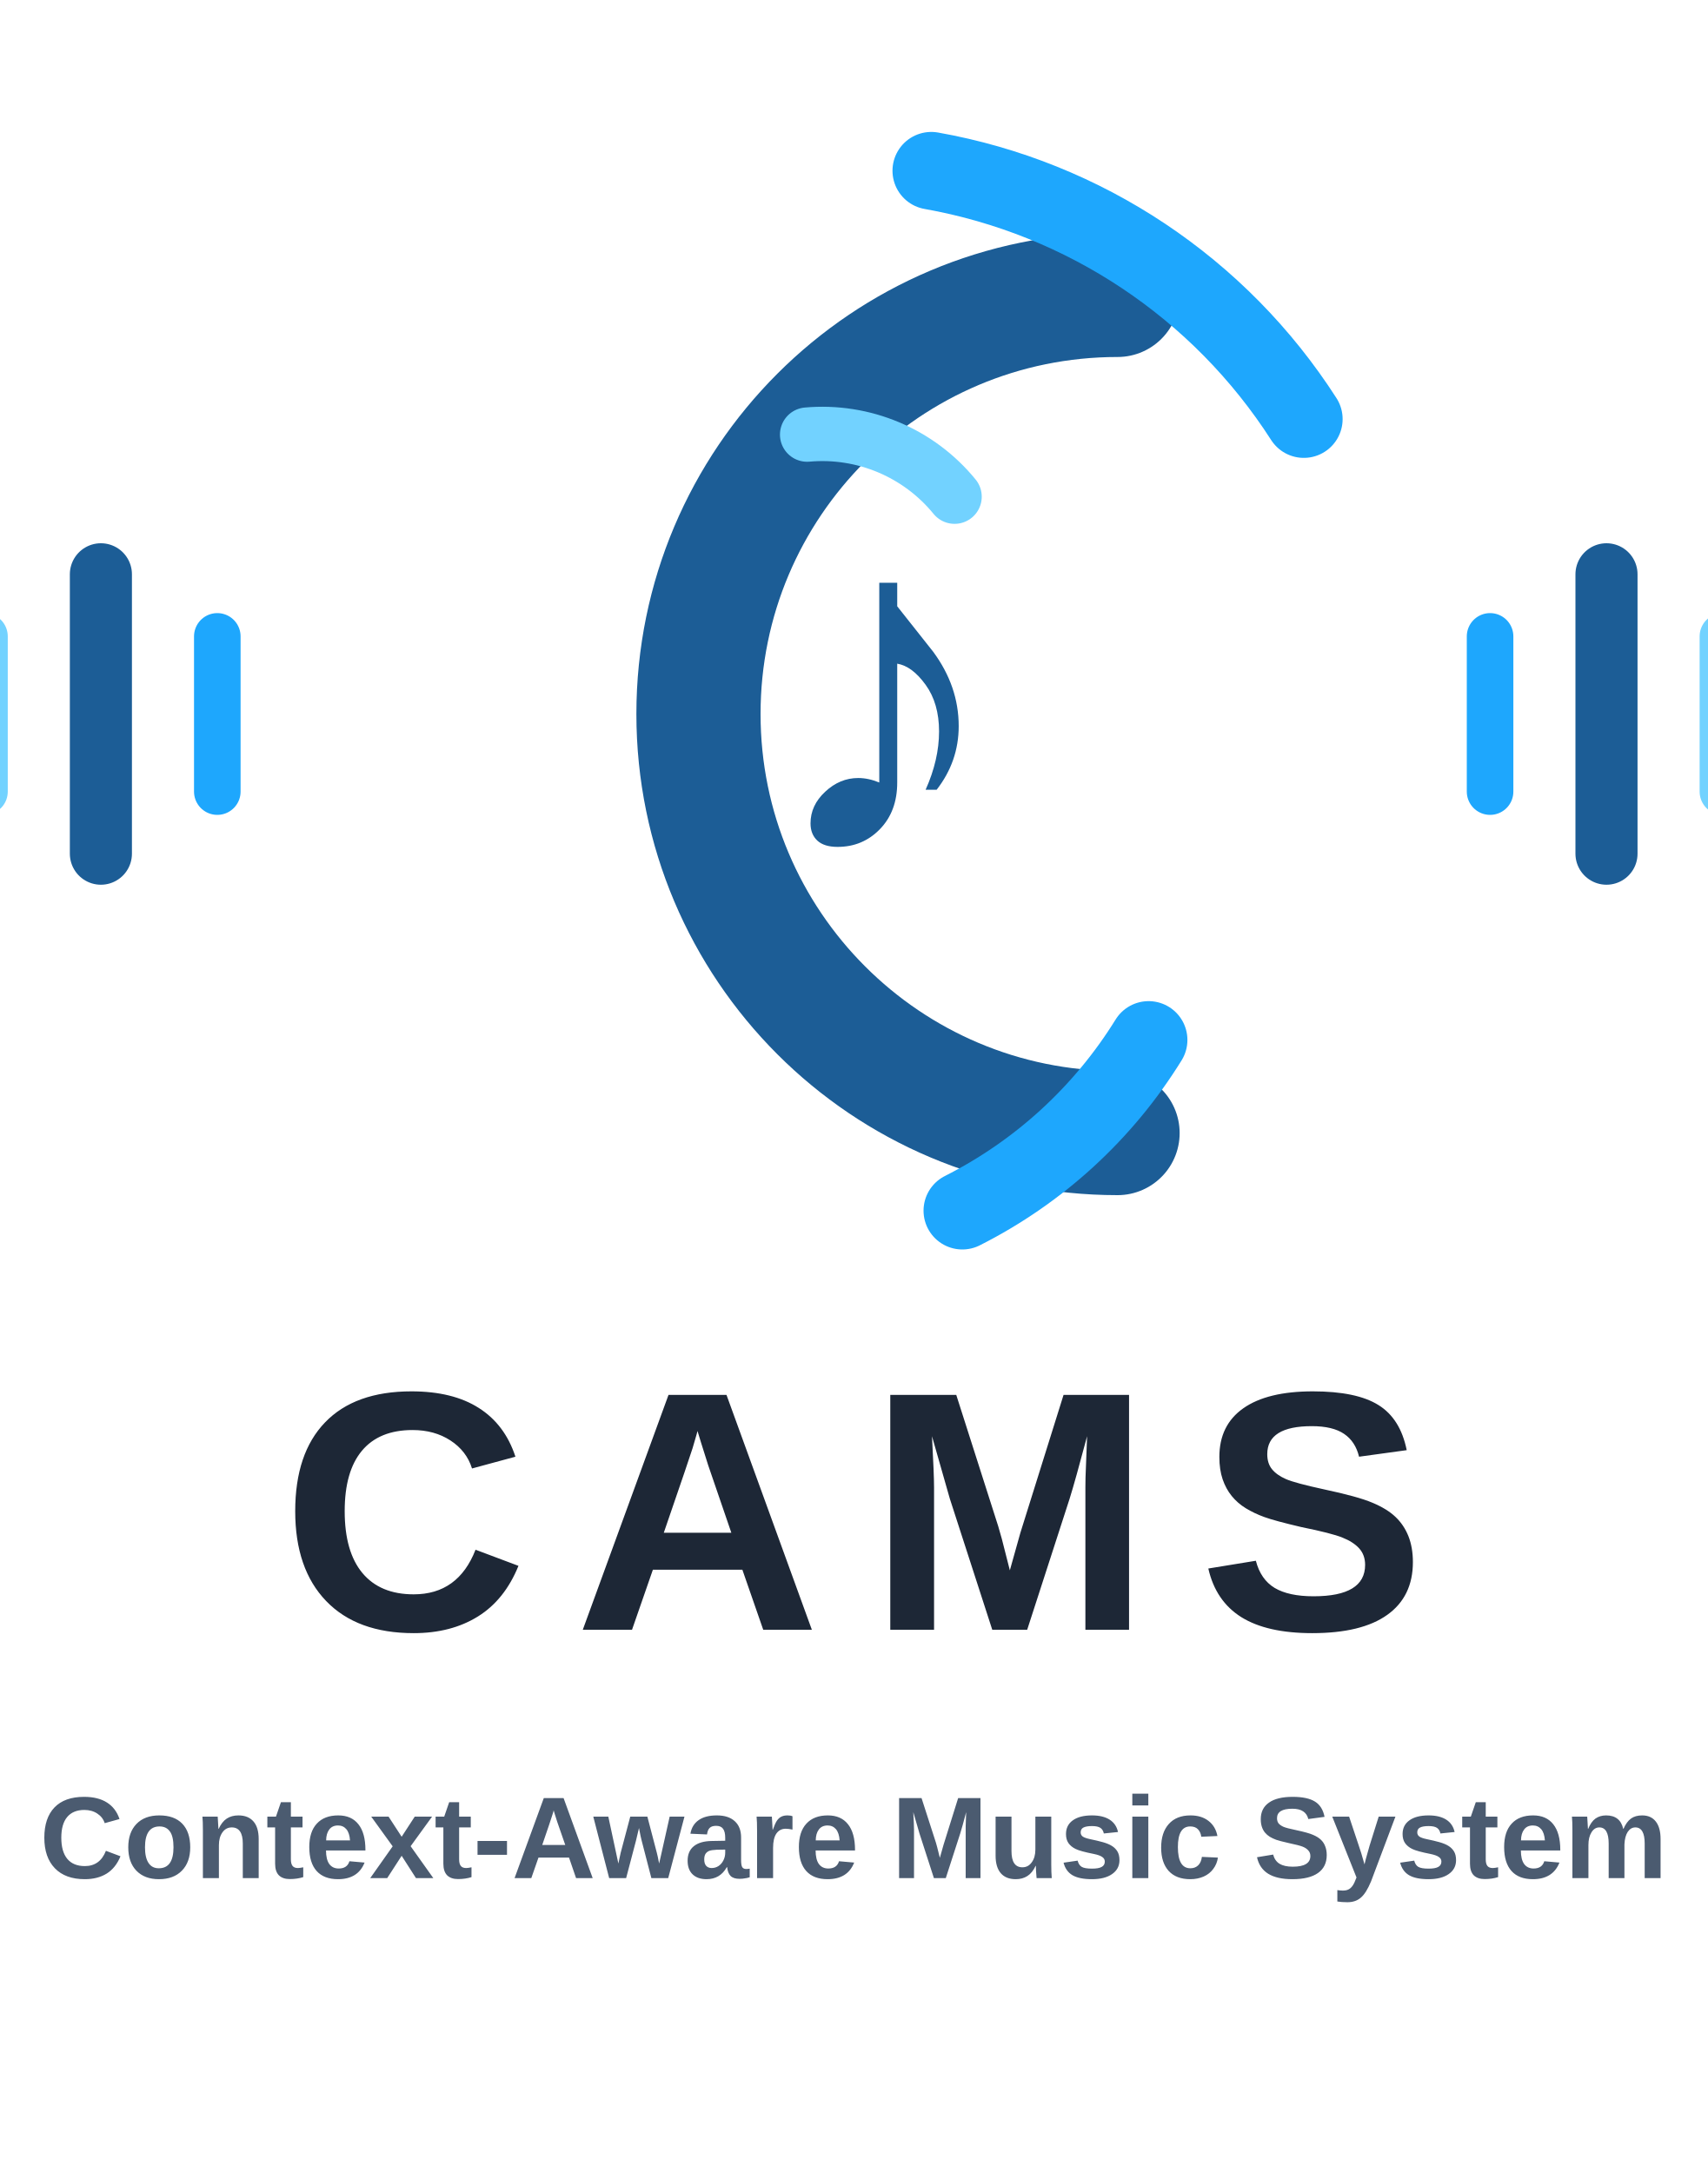
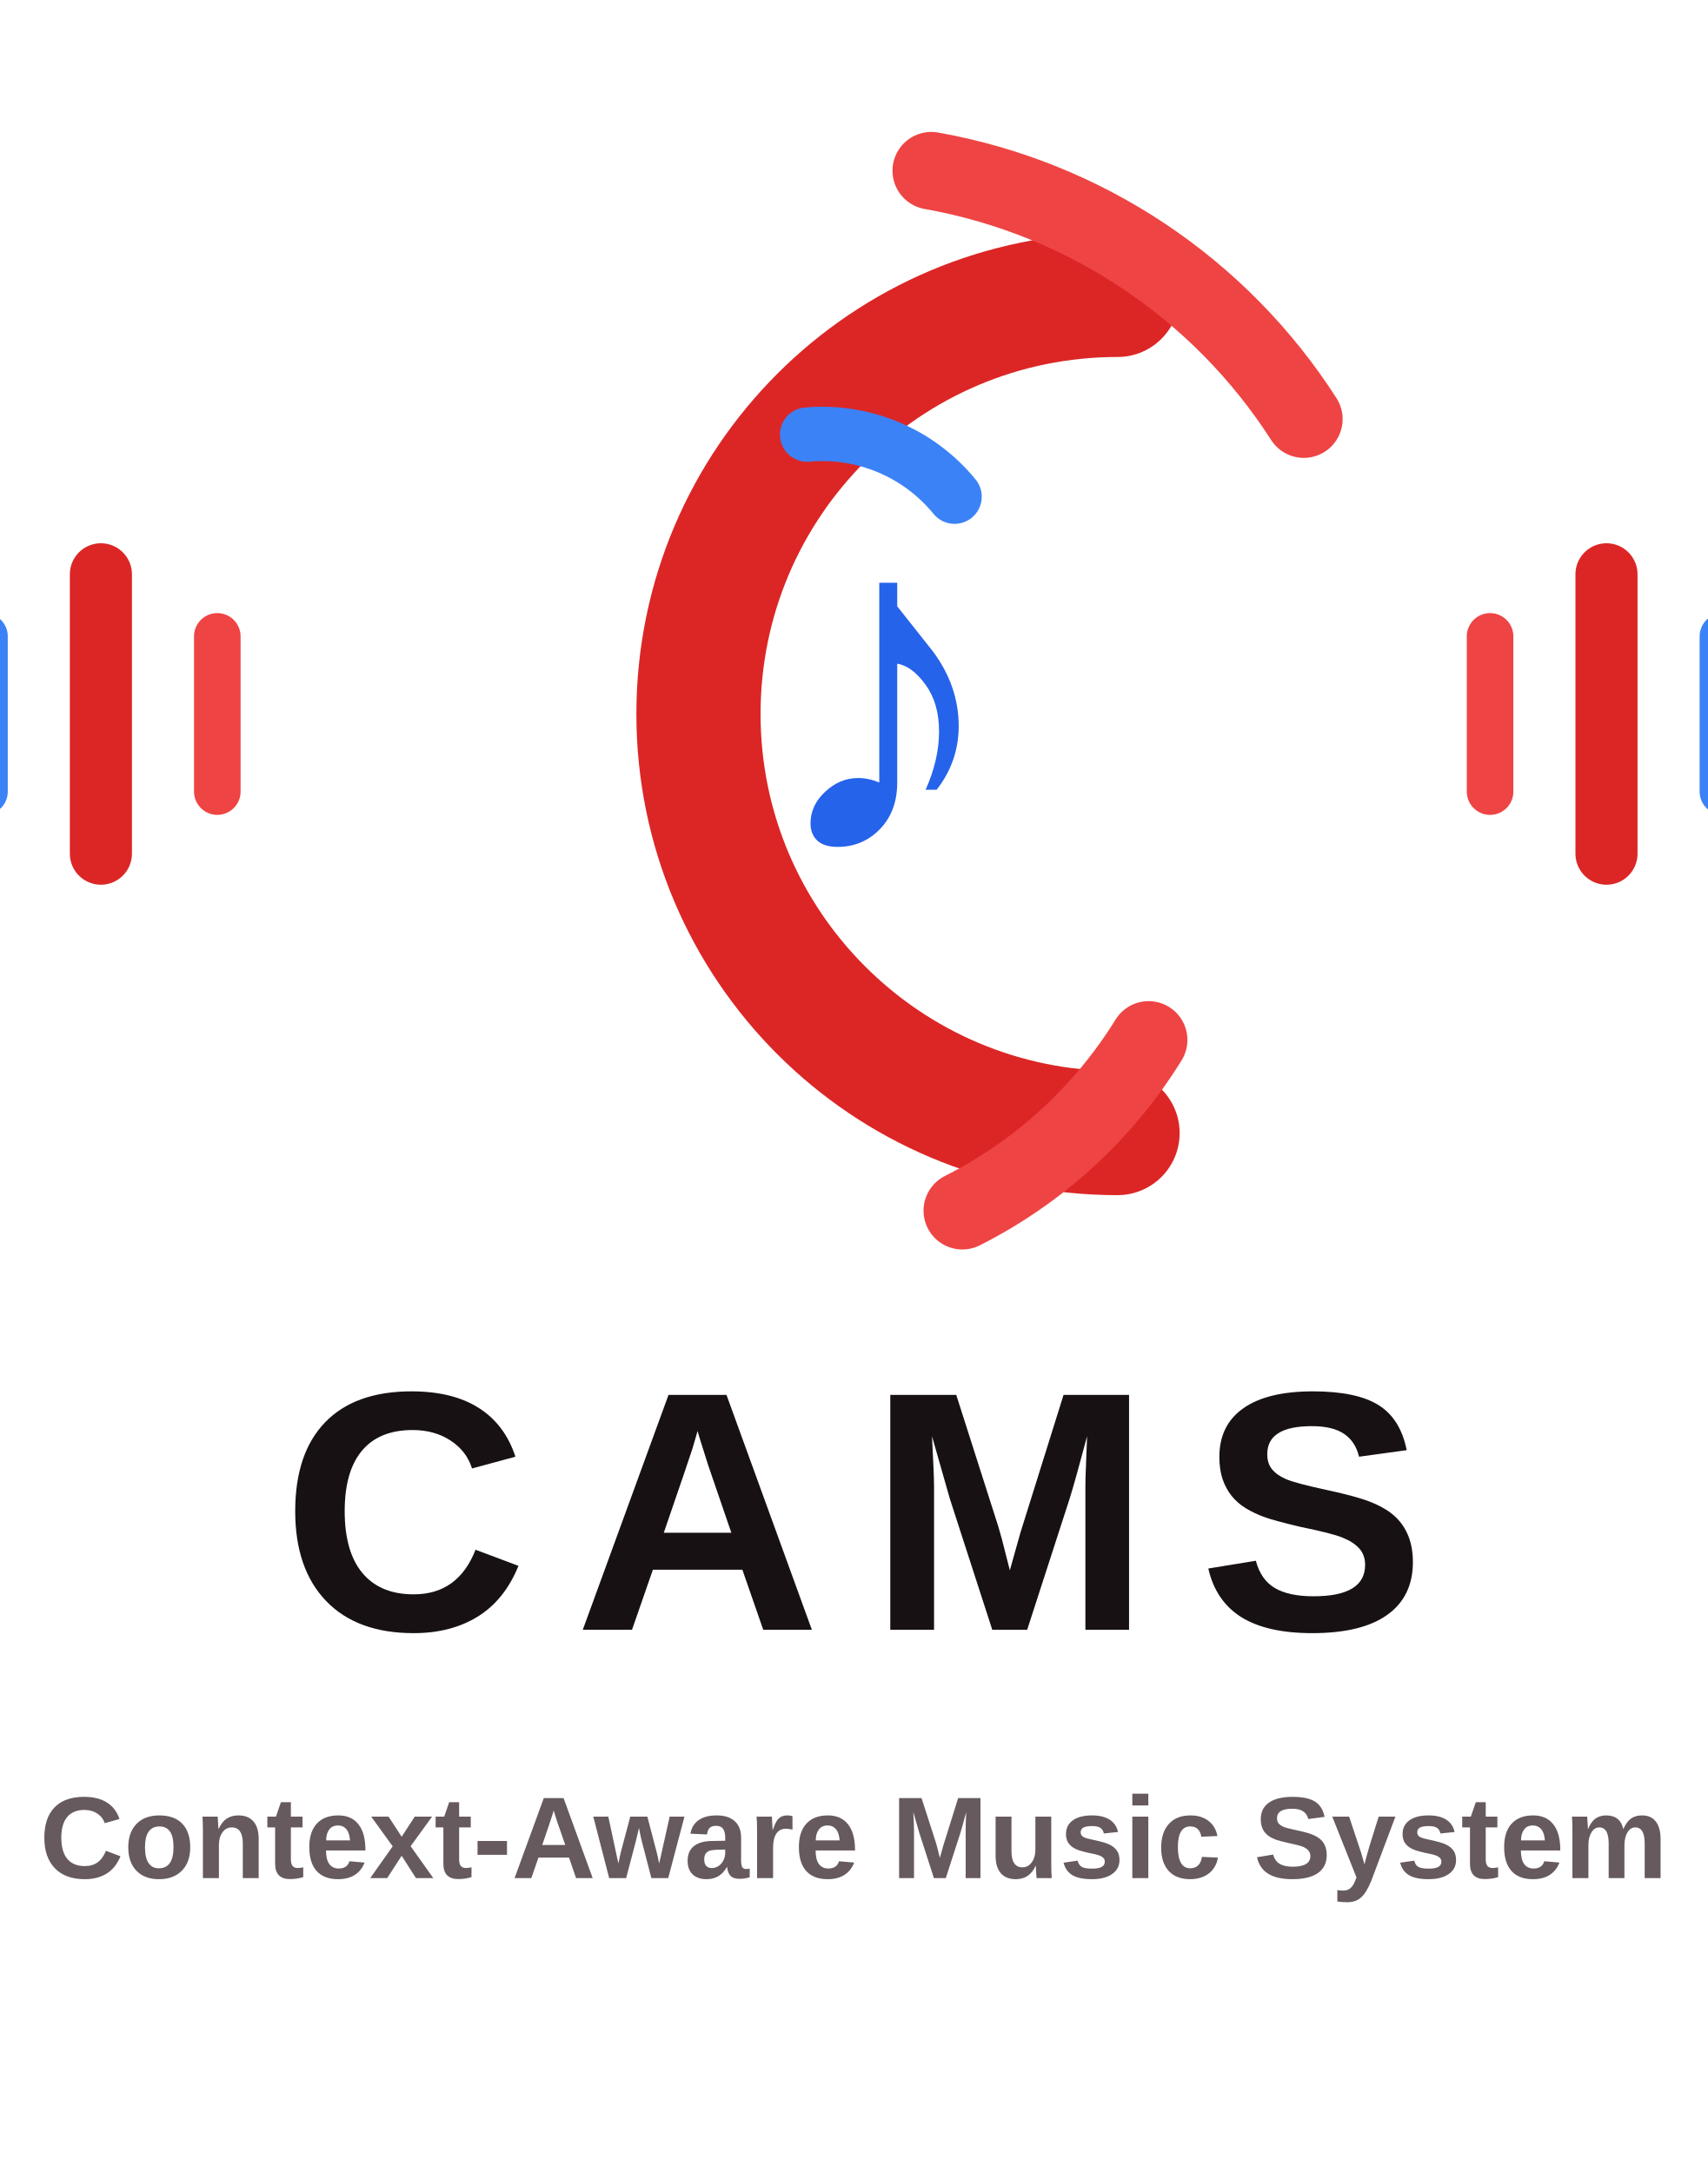
<svg xmlns="http://www.w3.org/2000/svg" width="220" height="280" viewBox="0 0 220 280">
  <g transform="translate(110 92)">
-     <path d="M 34 54 A 54 54 0 1 1 34 -54" fill="none" stroke="#1C5D96" stroke-width="16" stroke-linecap="round" />
-     <path d="M 10 -70 A 72 72 0 0 1 58 -38" fill="none" stroke="#1EA7FD" stroke-width="10" stroke-linecap="round" />
-     <path d="M 38 42 A 60 60 0 0 1 14 64" fill="none" stroke="#1EA7FD" stroke-width="10" stroke-linecap="round" />
-     <path d="M -6 -36 A 22 22 0 0 1 13 -28" fill="none" stroke="#72D2FF" stroke-width="7" stroke-linecap="round" />
+     <path d="M 34 54 A 54 54 0 1 1 34 -54" fill="none" stroke="#dc2626" stroke-width="16" stroke-linecap="round" />
+     <path d="M 10 -70 A 72 72 0 0 1 58 -38" fill="none" stroke="#ef4444" stroke-width="10" stroke-linecap="round" />
+     <path d="M 38 42 A 60 60 0 0 1 14 64" fill="none" stroke="#ef4444" stroke-width="10" stroke-linecap="round" />
+     <path d="M -6 -36 A 22 22 0 0 1 13 -28" fill="none" stroke="#3b82f6" stroke-width="7" stroke-linecap="round" />
    <g fill="none" stroke-linecap="round">
-       <line x1="-82" y1="-10" x2="-82" y2="10" stroke="#1EA7FD" stroke-width="6" />
-       <line x1="-97" y1="-18" x2="-97" y2="18" stroke="#1C5D96" stroke-width="8" />
-       <line x1="-112" y1="-10" x2="-112" y2="10" stroke="#72D2FF" stroke-width="6" />
-       <circle cx="-128" cy="0" r="4" fill="#72D2FF" stroke="none" />
-       <line x1="82" y1="-10" x2="82" y2="10" stroke="#1EA7FD" stroke-width="6" />
-       <line x1="97" y1="-18" x2="97" y2="18" stroke="#1C5D96" stroke-width="8" />
-       <line x1="112" y1="-10" x2="112" y2="10" stroke="#72D2FF" stroke-width="6" />
-       <circle cx="128" cy="0" r="4" fill="#72D2FF" stroke="none" />
+       <line x1="-82" y1="-10" x2="-82" y2="10" stroke="#ef4444" stroke-width="6" />
+       <line x1="-97" y1="-18" x2="-97" y2="18" stroke="#dc2626" stroke-width="8" />
+       <line x1="-112" y1="-10" x2="-112" y2="10" stroke="#3b82f6" stroke-width="6" />
+       <circle cx="-128" cy="0" r="4" fill="#3b82f6" stroke="none" />
+       <line x1="82" y1="-10" x2="82" y2="10" stroke="#ef4444" stroke-width="6" />
+       <line x1="97" y1="-18" x2="97" y2="18" stroke="#dc2626" stroke-width="8" />
+       <line x1="112" y1="-10" x2="112" y2="10" stroke="#3b82f6" stroke-width="6" />
+       <circle cx="128" cy="0" r="4" fill="#3b82f6" stroke="none" />
    </g>
-     <text x="4" y="18" font-family="'Segoe UI', Arial, sans-serif" font-size="62" font-weight="700" fill="#1C5D96" text-anchor="middle">♪</text>
+     <text x="4" y="18" font-family="'Segoe UI', Arial, sans-serif" font-size="62" font-weight="700" fill="#2563eb" text-anchor="middle">♪</text>
  </g>
-   <text x="110" y="210" font-family="'Segoe UI', Arial, sans-serif" font-size="44" font-weight="800" letter-spacing="6" fill="#1D2736" text-anchor="middle">CAMS</text>
-   <text x="110" y="242" font-family="'Segoe UI', Arial, sans-serif" font-size="15" font-weight="600" fill="#4B5B70" text-anchor="middle">Context-Aware Music System</text>
+   <text x="110" y="210" font-family="'Segoe UI', Arial, sans-serif" font-size="44" font-weight="800" letter-spacing="6" fill="#181113" text-anchor="middle">CAMS</text>
+   <text x="110" y="242" font-family="'Segoe UI', Arial, sans-serif" font-size="15" font-weight="600" fill="#665a5f" text-anchor="middle">Context-Aware Music System</text>
</svg>
